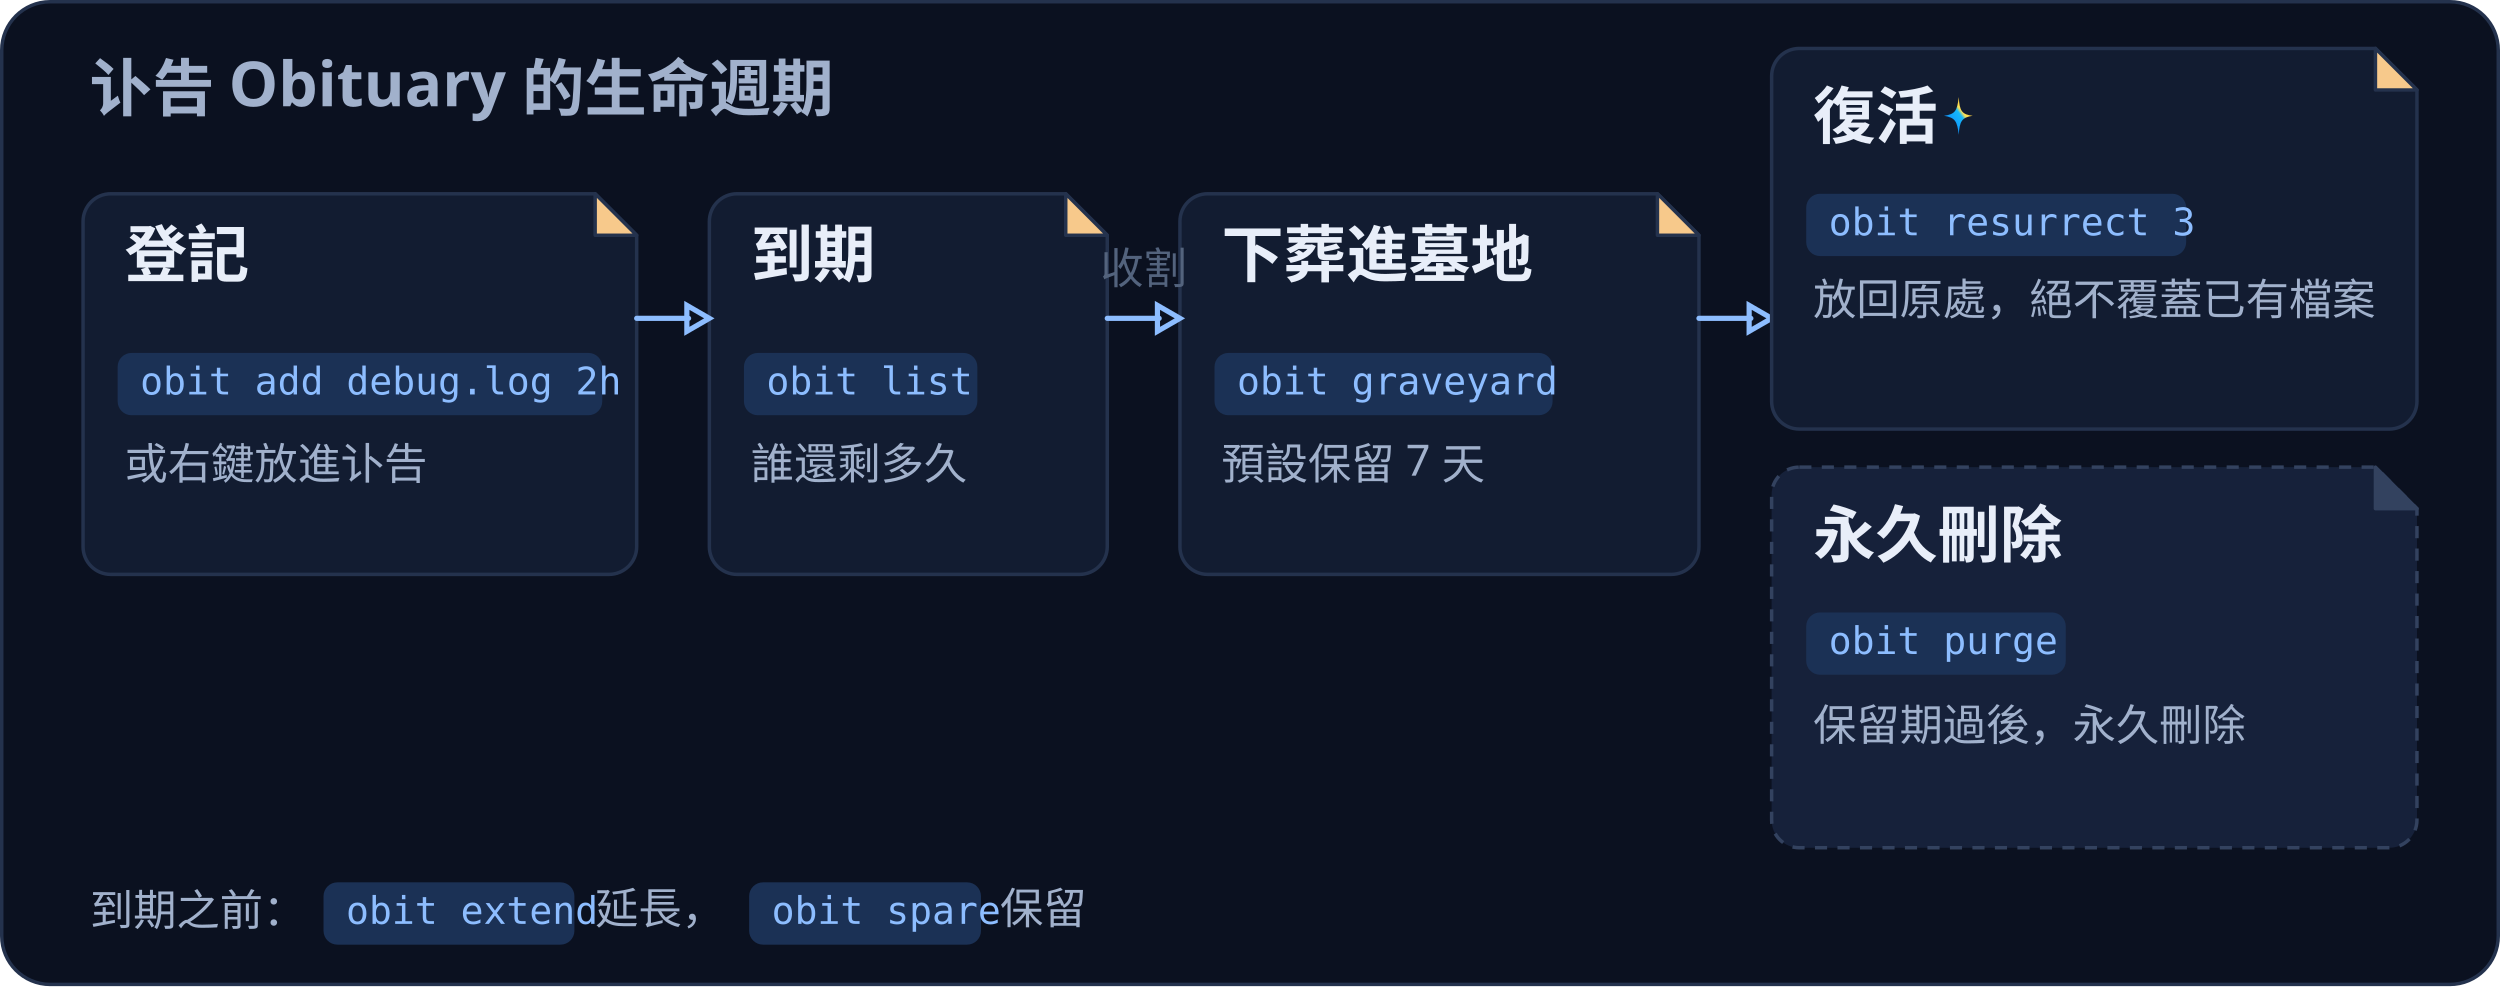
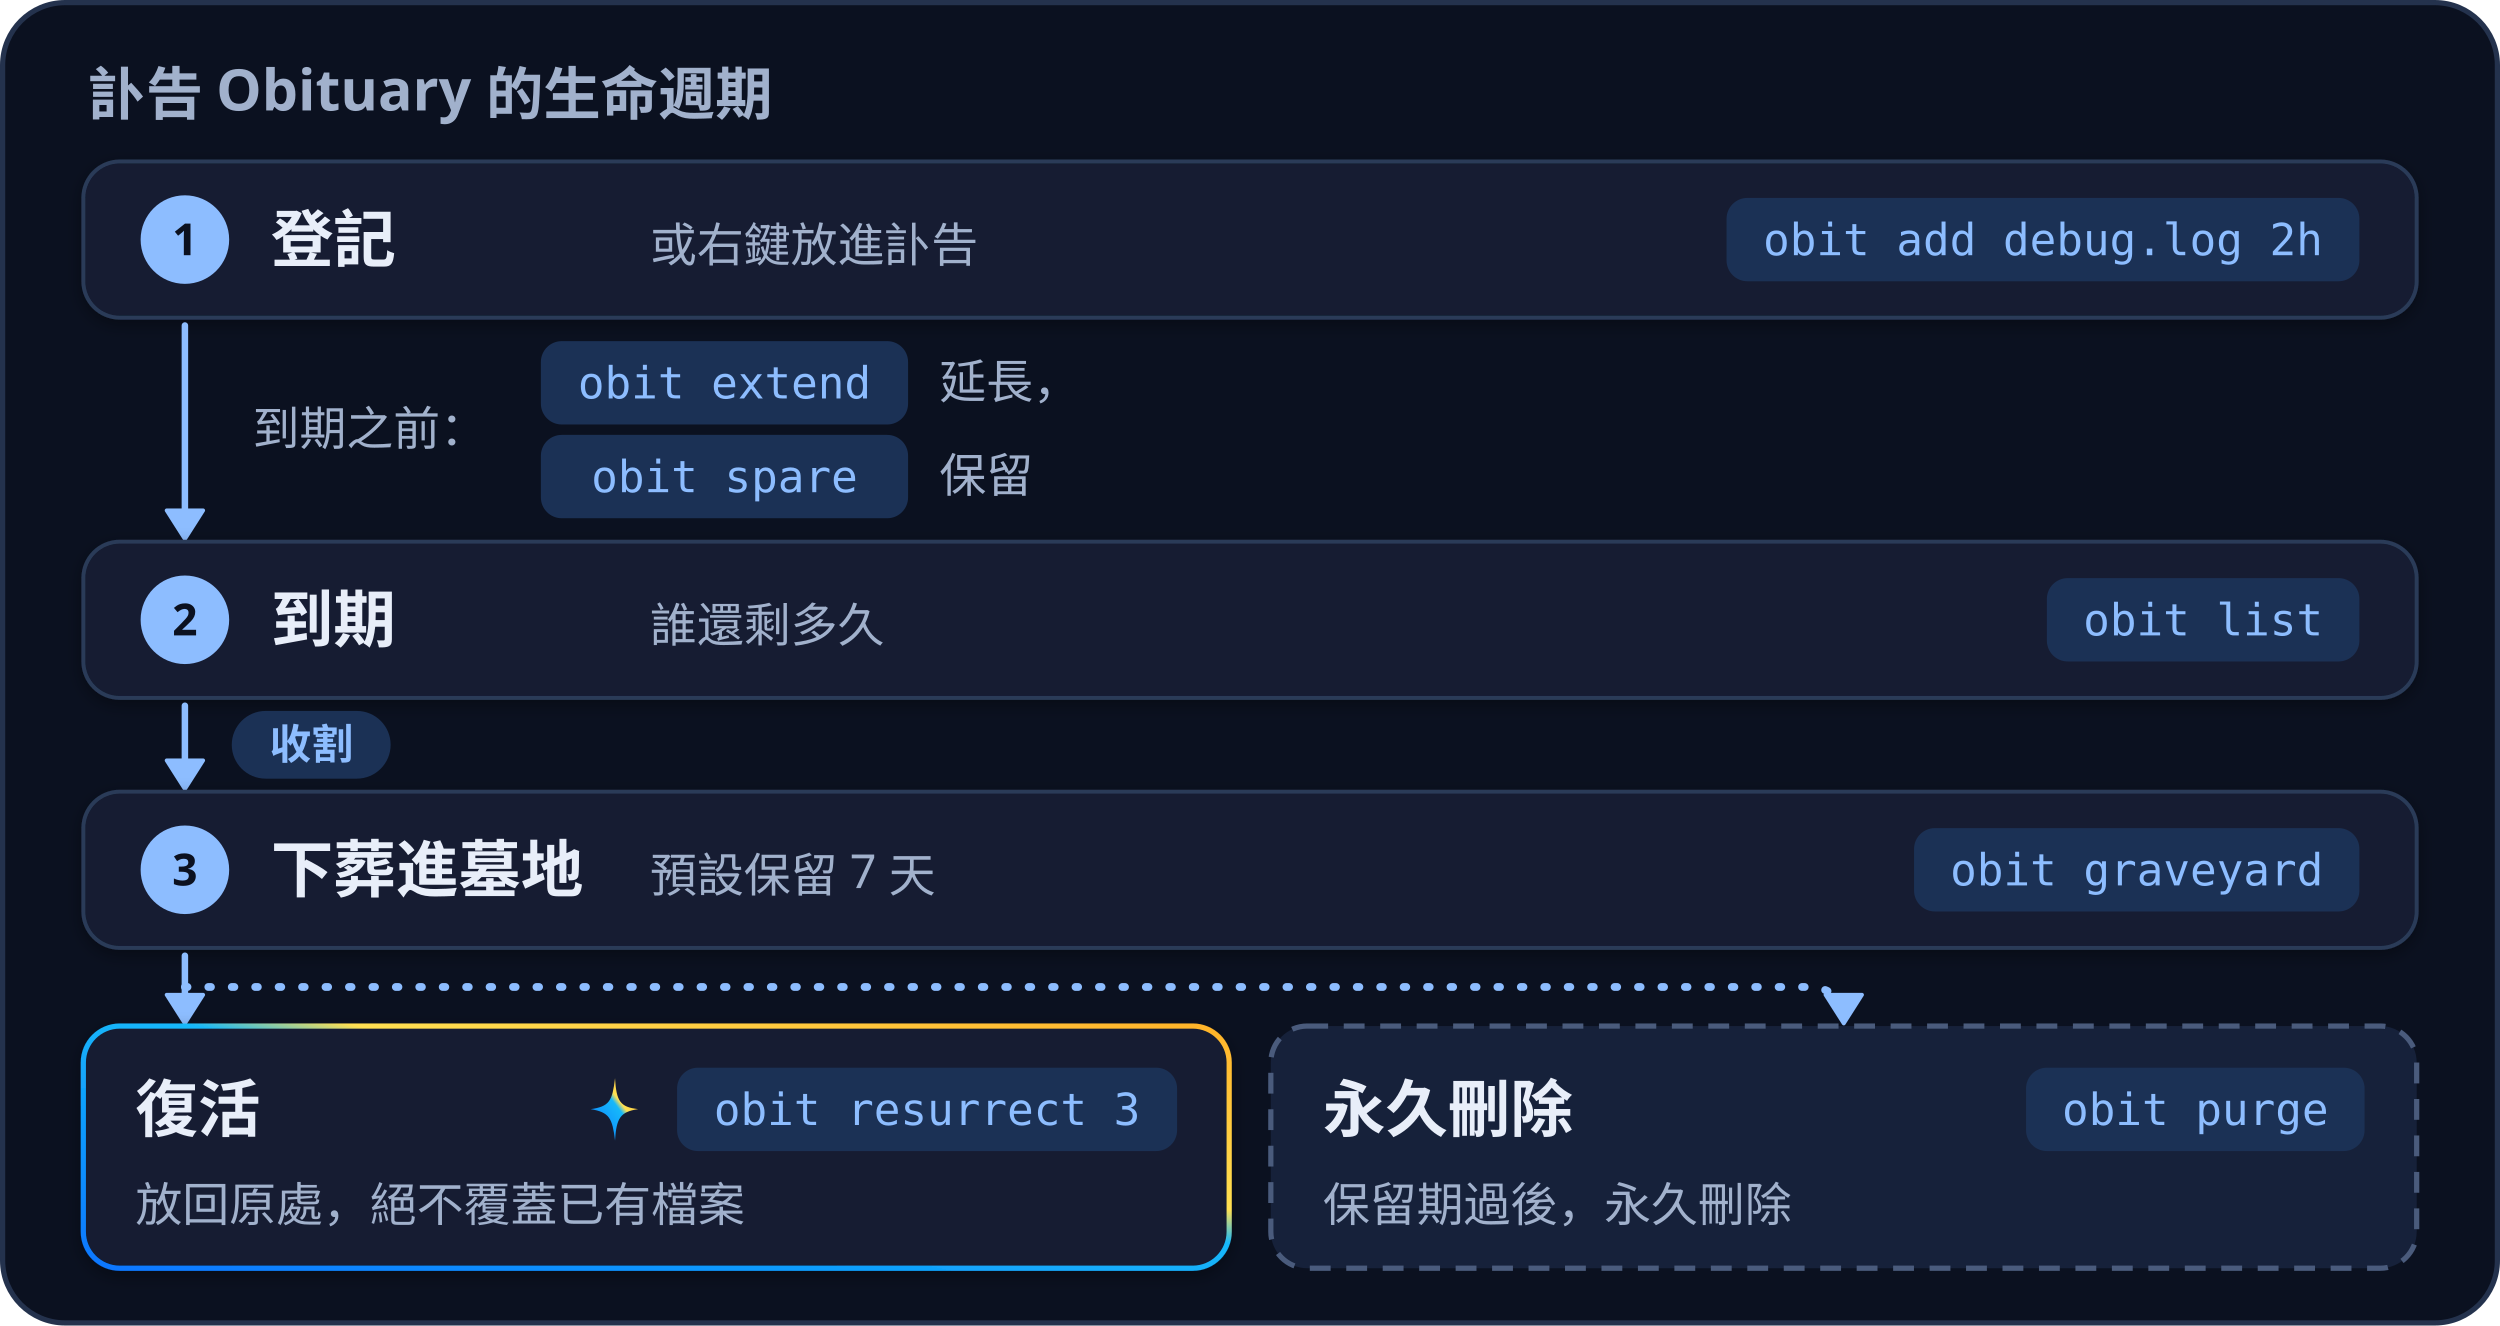
- <svg xmlns="http://www.w3.org/2000/svg" width="1445" height="570" viewBox="0 0 1445 570" role="img" aria-labelledby="title desc">
+ <svg xmlns="http://www.w3.org/2000/svg" width="960" height="509" viewBox="0 0 960 509" role="img" aria-labelledby="title desc">
  <defs>
    <linearGradient id="spark" x1="0" y1="1" x2="1" y2="0">
      <stop stop-color="#0876FF" />
      <stop offset=".55" stop-color="#16B8FA" />
      <stop offset=".62" stop-color="#FFE052" />
      <stop offset="1" stop-color="#FFB329" />
    </linearGradient>
+     <filter id="shadow" x="-4%" y="-12%" width="108%" height="132%">
+       <feDropShadow dx="0" dy="2" stdDeviation="3" flood-color="#000000" flood-opacity="0.35" />
+     </filter>
  </defs>
-   <rect x="1" y="1" width="1443" height="568" rx="28" fill="#0B1120" stroke="#24324D" stroke-width="2" />
-   <g font-family="-apple-system, BlinkMacSystemFont, 'Segoe UI', 'Noto Sans', 'Noto Sans CJK SC', 'Noto Sans CJK TC', 'Noto Sans JP', 'Noto Sans KR', 'Noto Sans Cyrillic', 'Microsoft YaHei', 'PingFang SC', 'Hiragino Sans', 'Malgun Gothic', sans-serif">
-     <text x="52" y="64" font-family="-apple-system, BlinkMacSystemFont, 'Segoe UI', 'Noto Sans', 'Noto Sans CJK SC', 'Noto Sans CJK TC', 'Noto Sans JP', 'Noto Sans KR', 'Noto Sans Cyrillic', 'Microsoft YaHei', 'PingFang SC', 'Hiragino Sans', 'Malgun Gothic', sans-serif" font-size="36.0" fill="#A1B1CC" font-weight="600" id="section">讣告 Obituary 的生命週期</text>
-     <path d="M64 112H344L368 136V316A16 16 0 0 1 352 332H64A16 16 0 0 1 48 316V128A16 16 0 0 1 64 112Z" fill="#121C31" stroke="#24324D" stroke-width="2" />
-     <path d="M344 112V136H368Z" fill="#F7C98B" stroke="#24324D" stroke-width="2" stroke-linejoin="round" />
-     <text x="72" y="160" font-family="-apple-system, BlinkMacSystemFont, 'Segoe UI', 'Noto Sans', 'Noto Sans CJK SC', 'Noto Sans CJK TC', 'Noto Sans JP', 'Noto Sans KR', 'Noto Sans Cyrillic', 'Microsoft YaHei', 'PingFang SC', 'Hiragino Sans', 'Malgun Gothic', sans-serif" font-size="36.0" fill="#E8EEF9" font-weight="700" id="register">登記</text>
-     <rect x="68" y="204" width="280.1" height="36" rx="8" fill="#1B3155" />
-     <text x="81" y="228" font-family="ui-monospace, 'Cascadia Code', 'SF Mono', Consolas, monospace" font-size="22.0" fill="#8DBDFF">obit add debug.log 2h</text>
-     <text x="72" y="277" font-family="-apple-system, BlinkMacSystemFont, 'Segoe UI', 'Noto Sans', 'Noto Sans CJK SC', 'Noto Sans CJK TC', 'Noto Sans JP', 'Noto Sans KR', 'Noto Sans Cyrillic', 'Microsoft YaHei', 'PingFang SC', 'Hiragino Sans', 'Malgun Gothic', sans-serif" font-size="25.0" fill="#A1B1CC" id="register_note">或右鍵放進讣告</text>
-     <path d="M426 112H616L640 136V316A16 16 0 0 1 624 332H426A16 16 0 0 1 410 316V128A16 16 0 0 1 426 112Z" fill="#121C31" stroke="#24324D" stroke-width="2" />
-     <path d="M616 112V136H640Z" fill="#F7C98B" stroke="#24324D" stroke-width="2" stroke-linejoin="round" />
-     <text x="434" y="160" font-family="-apple-system, BlinkMacSystemFont, 'Segoe UI', 'Noto Sans', 'Noto Sans CJK SC', 'Noto Sans CJK TC', 'Noto Sans JP', 'Noto Sans KR', 'Noto Sans Cyrillic', 'Microsoft YaHei', 'PingFang SC', 'Hiragino Sans', 'Malgun Gothic', sans-serif" font-size="36.0" fill="#E8EEF9" font-weight="700" id="expire">到期</text>
-     <rect x="430" y="204" width="134.9" height="36" rx="8" fill="#1B3155" />
-     <text x="443" y="228" font-family="ui-monospace, 'Cascadia Code', 'SF Mono', Consolas, monospace" font-size="22.0" fill="#8DBDFF">obit list</text>
-     <text x="434" y="277" font-family="-apple-system, BlinkMacSystemFont, 'Segoe UI', 'Noto Sans', 'Noto Sans CJK SC', 'Noto Sans CJK TC', 'Noto Sans JP', 'Noto Sans KR', 'Noto Sans Cyrillic', 'Microsoft YaHei', 'PingFang SC', 'Hiragino Sans', 'Malgun Gothic', sans-serif" font-size="25.0" fill="#A1B1CC" id="expire_note">誰還剩多久</text>
-     <path d="M698 112H958L982 136V316A16 16 0 0 1 966 332H698A16 16 0 0 1 682 316V128A16 16 0 0 1 698 112Z" fill="#121C31" stroke="#24324D" stroke-width="2" />
-     <path d="M958 112V136H982Z" fill="#F7C98B" stroke="#24324D" stroke-width="2" stroke-linejoin="round" />
-     <text x="706" y="160" font-family="-apple-system, BlinkMacSystemFont, 'Segoe UI', 'Noto Sans', 'Noto Sans CJK SC', 'Noto Sans CJK TC', 'Noto Sans JP', 'Noto Sans KR', 'Noto Sans Cyrillic', 'Microsoft YaHei', 'PingFang SC', 'Hiragino Sans', 'Malgun Gothic', sans-serif" font-size="36.0" fill="#E8EEF9" font-weight="700" id="bury">下葬進墓地</text>
-     <rect x="702" y="204" width="195.4" height="36" rx="8" fill="#1B3155" />
-     <text x="715" y="228" font-family="ui-monospace, 'Cascadia Code', 'SF Mono', Consolas, monospace" font-size="22.0" fill="#8DBDFF">obit graveyard</text>
-     <text x="706" y="277" font-family="-apple-system, BlinkMacSystemFont, 'Segoe UI', 'Noto Sans', 'Noto Sans CJK SC', 'Noto Sans CJK TC', 'Noto Sans JP', 'Noto Sans KR', 'Noto Sans Cyrillic', 'Microsoft YaHei', 'PingFang SC', 'Hiragino Sans', 'Malgun Gothic', sans-serif" font-size="25.0" fill="#A1B1CC" id="bury_note">預設保留 7 天</text>
-     <path d="M368 184H398M410 184l-13 -7.5v15Z" stroke="#8DBDFF" stroke-width="3" stroke-linecap="round" fill="none" />
-     <path d="M640 184H670M682 184l-13 -7.5v15Z" stroke="#8DBDFF" stroke-width="3" stroke-linecap="round" fill="none" />
-     <text x="661.0" y="164.0" font-family="-apple-system, BlinkMacSystemFont, 'Segoe UI', 'Noto Sans', 'Noto Sans CJK SC', 'Noto Sans CJK TC', 'Noto Sans JP', 'Noto Sans KR', 'Noto Sans Cyrillic', 'Microsoft YaHei', 'PingFang SC', 'Hiragino Sans', 'Malgun Gothic', sans-serif" font-size="25.0" fill="#53637D" text-anchor="middle">收割</text>
-     <path d="M982 184H1012M1024 184l-13 -7.5v15Z" stroke="#8DBDFF" stroke-width="3" stroke-linecap="round" fill="none" />
-     <path d="M1040 28H1373.0L1397.0 52V232A16 16 0 0 1 1381.0 248H1040A16 16 0 0 1 1024 232V44A16 16 0 0 1 1040 28Z" fill="#121C31" stroke="#24324D" stroke-width="2" />
-     <path d="M1373.0 28V52H1397.0Z" fill="#F7C98B" stroke="#24324D" stroke-width="2" stroke-linejoin="round" />
-     <text x="1048" y="80" font-family="-apple-system, BlinkMacSystemFont, 'Segoe UI', 'Noto Sans', 'Noto Sans CJK SC', 'Noto Sans CJK TC', 'Noto Sans JP', 'Noto Sans KR', 'Noto Sans Cyrillic', 'Microsoft YaHei', 'PingFang SC', 'Hiragino Sans', 'Malgun Gothic', sans-serif" font-size="36.0" fill="#E8EEF9" font-weight="700" id="resurrect">復活</text>
-     <path id="resurrect-star" d="M17.6 9.4c.3 5.3 1.2 6.5 5.2 7-4 .6-4.9 2-5.2 7.1-.6-5.1-1.3-6.4-5.5-7.1 4.2-.6 4.9-1.8 5.5-7Z" fill="url(#spark)" transform="translate(1132.0 67) scale(1.55) translate(-17.5 -16.45)" />
-     <rect x="1044" y="112" width="219.6" height="36" rx="8" fill="#1B3155" />
-     <text x="1057" y="136" font-family="ui-monospace, 'Cascadia Code', 'SF Mono', Consolas, monospace" font-size="22.0" fill="#8DBDFF">obit resurrect 3</text>
-     <text x="1048" y="182" font-family="-apple-system, BlinkMacSystemFont, 'Segoe UI', 'Noto Sans', 'Noto Sans CJK SC', 'Noto Sans CJK TC', 'Noto Sans JP', 'Noto Sans KR', 'Noto Sans Cyrillic', 'Microsoft YaHei', 'PingFang SC', 'Hiragino Sans', 'Malgun Gothic', sans-serif" font-size="25.0" fill="#A1B1CC" id="resurrect-note">放回原處，絕不覆蓋已有檔案</text>
-     <path d="M1040 270H1373.0L1397.0 294V474A16 16 0 0 1 1381.0 490H1040A16 16 0 0 1 1024 474V286A16 16 0 0 1 1040 270Z" fill="#16213A" stroke="#33425F" stroke-width="2" stroke-dasharray="7 6" />
-     <path d="M1373.0 270V294H1397.0Z" fill="#33425F" stroke="#33425F" stroke-width="2" stroke-linejoin="round" />
-     <text x="1048" y="322" font-family="-apple-system, BlinkMacSystemFont, 'Segoe UI', 'Noto Sans', 'Noto Sans CJK SC', 'Noto Sans CJK TC', 'Noto Sans JP', 'Noto Sans KR', 'Noto Sans Cyrillic', 'Microsoft YaHei', 'PingFang SC', 'Hiragino Sans', 'Malgun Gothic', sans-serif" font-size="36.0" fill="#E8EEF9" font-weight="700" id="purge">永久刪除</text>
-     <rect x="1044" y="354" width="150" height="36" rx="8" fill="#1B3155" />
-     <text x="1057" y="378" font-family="ui-monospace, 'Cascadia Code', 'SF Mono', Consolas, monospace" font-size="22.0" fill="#8DBDFF">obit purge</text>
-     <text x="1048" y="428" font-family="-apple-system, BlinkMacSystemFont, 'Segoe UI', 'Noto Sans', 'Noto Sans CJK SC', 'Noto Sans CJK TC', 'Noto Sans JP', 'Noto Sans KR', 'Noto Sans Cyrillic', 'Microsoft YaHei', 'PingFang SC', 'Hiragino Sans', 'Malgun Gothic', sans-serif" font-size="25.0" fill="#A1B1CC" id="purge-note">保留期過後，永久刪除</text>
-     <text x="52" y="535" font-family="-apple-system, BlinkMacSystemFont, 'Segoe UI', 'Noto Sans', 'Noto Sans CJK SC', 'Noto Sans CJK TC', 'Noto Sans JP', 'Noto Sans KR', 'Noto Sans Cyrillic', 'Microsoft YaHei', 'PingFang SC', 'Hiragino Sans', 'Malgun Gothic', sans-serif" font-size="25.0" fill="#A1B1CC" id="before">到期之前：</text>
-     <rect x="187.0" y="510" width="145" height="36" rx="8" fill="#1B3155" />
-     <text x="200.0" y="534" font-family="ui-monospace, 'Cascadia Code', 'SF Mono', Consolas, monospace" font-size="22.0" fill="#8DBDFF">obit extend</text>
-     <text x="344.0" y="534" font-family="-apple-system, BlinkMacSystemFont, 'Segoe UI', 'Noto Sans', 'Noto Sans CJK SC', 'Noto Sans CJK TC', 'Noto Sans JP', 'Noto Sans KR', 'Noto Sans Cyrillic', 'Microsoft YaHei', 'PingFang SC', 'Hiragino Sans', 'Malgun Gothic', sans-serif" font-size="25.0" fill="#A1B1CC" id="extend-note">延長，</text>
-     <rect x="433.0" y="510" width="134" height="36" rx="8" fill="#1B3155" />
-     <text x="446.0" y="534" font-family="ui-monospace, 'Cascadia Code', 'SF Mono', Consolas, monospace" font-size="22.0" fill="#8DBDFF">obit spare</text>
-     <text x="578.0" y="534" font-family="-apple-system, BlinkMacSystemFont, 'Segoe UI', 'Noto Sans', 'Noto Sans CJK SC', 'Noto Sans CJK TC', 'Noto Sans JP', 'Noto Sans KR', 'Noto Sans Cyrillic', 'Microsoft YaHei', 'PingFang SC', 'Hiragino Sans', 'Malgun Gothic', sans-serif" font-size="25.0" fill="#A1B1CC" id="spare-note">保留</text>
-   </g>
+   <rect data-role="bg" x="1" y="1" width="958" height="507" rx="24" fill="#0B1120" stroke="#24324D" stroke-width="2" />
+   <text x="34" y="44" font-family="-apple-system, BlinkMacSystemFont, 'Segoe UI', 'Noto Sans', 'Noto Sans CJK SC', 'Noto Sans CJK TC', 'Noto Sans JP', 'Noto Sans KR', 'Noto Sans Cyrillic', 'Microsoft YaHei', 'PingFang SC', 'Hiragino Sans', 'Malgun Gothic', sans-serif" font-size="22" fill="#A1B1CC" font-weight="700" data-t="heading" data-k="title" data-g="title">訃告 Obituary 的生命週期</text>
+   <rect data-role="card" x="32" y="62" width="896" height="60" rx="14" fill="#121C31" stroke="#2C3B58" stroke-width="1.5" filter="url(#shadow)" />
+   <circle data-role="badge" cx="71" cy="92" r="17" fill="#8DBDFF" />
+   <text x="71" y="98" font-family="-apple-system, BlinkMacSystemFont, 'Segoe UI', 'Noto Sans', 'Noto Sans CJK SC', 'Noto Sans CJK TC', 'Noto Sans JP', 'Noto Sans KR', 'Noto Sans Cyrillic', 'Microsoft YaHei', 'PingFang SC', 'Hiragino Sans', 'Malgun Gothic', sans-serif" font-size="17" fill="#0B1120" font-weight="700" text-anchor="middle" data-t="number">1</text>
+   <text x="104" y="100.5" font-family="-apple-system, BlinkMacSystemFont, 'Segoe UI', 'Noto Sans', 'Noto Sans CJK SC', 'Noto Sans CJK TC', 'Noto Sans JP', 'Noto Sans KR', 'Noto Sans Cyrillic', 'Microsoft YaHei', 'PingFang SC', 'Hiragino Sans', 'Malgun Gothic', sans-serif" font-size="24" fill="#E8EEF9" font-weight="700" data-t="title" data-k="register" data-g="register">登記</text>
+   <text x="249.6" y="100.5" font-family="-apple-system, BlinkMacSystemFont, 'Segoe UI', 'Noto Sans', 'Noto Sans CJK SC', 'Noto Sans CJK TC', 'Noto Sans JP', 'Noto Sans KR', 'Noto Sans Cyrillic', 'Microsoft YaHei', 'PingFang SC', 'Hiragino Sans', 'Malgun Gothic', sans-serif" font-size="18" fill="#A1B1CC" data-t="note" data-k="register_note" data-g="register_note">或右鍵放進訃告</text>
+   <rect data-role="chip" x="663" y="76" width="243" height="32" rx="8" fill="#1B3155" data-in="card" />
+   <text x="784.5" y="98" font-family="ui-monospace, 'Cascadia Code', 'SF Mono', Consolas, monospace" font-size="17" fill="#8DBDFF" text-anchor="middle" data-t="code">obit add debug.log 2h</text>
+   <path data-role="arrow" d="M71 125V198" fill="none" stroke="#8DBDFF" stroke-width="2.5" stroke-linecap="round" />
+   <path data-role="arrow" d="M64 196L71 207L78 196Z" fill="#8DBDFF" stroke="#8DBDFF" stroke-width="1.5" stroke-linejoin="round" />
+   <text x="97" y="171" font-family="-apple-system, BlinkMacSystemFont, 'Segoe UI', 'Noto Sans', 'Noto Sans CJK SC', 'Noto Sans CJK TC', 'Noto Sans JP', 'Noto Sans KR', 'Noto Sans Cyrillic', 'Microsoft YaHei', 'PingFang SC', 'Hiragino Sans', 'Malgun Gothic', sans-serif" font-size="18" fill="#A1B1CC" data-t="note" data-k="before" data-g="before">到期之前：</text>
+   <rect data-role="chip" x="207.7" y="131" width="141" height="32" rx="8" fill="#1B3155" data-in="gap" />
+   <text x="278.2" y="153" font-family="ui-monospace, 'Cascadia Code', 'SF Mono', Consolas, monospace" font-size="17" fill="#8DBDFF" text-anchor="middle" data-t="code">obit extend</text>
+   <text x="360.7" y="153" font-family="-apple-system, BlinkMacSystemFont, 'Segoe UI', 'Noto Sans', 'Noto Sans CJK SC', 'Noto Sans CJK TC', 'Noto Sans JP', 'Noto Sans KR', 'Noto Sans Cyrillic', 'Microsoft YaHei', 'PingFang SC', 'Hiragino Sans', 'Malgun Gothic', sans-serif" font-size="18" fill="#A1B1CC" data-t="note" data-k="extend_note" data-g="extend_note">延長，</text>
+   <rect data-role="chip" x="207.7" y="167" width="141" height="32" rx="8" fill="#1B3155" data-in="gap" />
+   <text x="278.2" y="189" font-family="ui-monospace, 'Cascadia Code', 'SF Mono', Consolas, monospace" font-size="17" fill="#8DBDFF" text-anchor="middle" data-t="code">obit spare</text>
+   <text x="360.7" y="189" font-family="-apple-system, BlinkMacSystemFont, 'Segoe UI', 'Noto Sans', 'Noto Sans CJK SC', 'Noto Sans CJK TC', 'Noto Sans JP', 'Noto Sans KR', 'Noto Sans Cyrillic', 'Microsoft YaHei', 'PingFang SC', 'Hiragino Sans', 'Malgun Gothic', sans-serif" font-size="18" fill="#A1B1CC" data-t="note" data-k="spare_note" data-g="spare_note">保留</text>
+   <rect data-role="card" x="32" y="208" width="896" height="60" rx="14" fill="#121C31" stroke="#2C3B58" stroke-width="1.5" filter="url(#shadow)" />
+   <circle data-role="badge" cx="71" cy="238" r="17" fill="#8DBDFF" />
+   <text x="71" y="244" font-family="-apple-system, BlinkMacSystemFont, 'Segoe UI', 'Noto Sans', 'Noto Sans CJK SC', 'Noto Sans CJK TC', 'Noto Sans JP', 'Noto Sans KR', 'Noto Sans Cyrillic', 'Microsoft YaHei', 'PingFang SC', 'Hiragino Sans', 'Malgun Gothic', sans-serif" font-size="17" fill="#0B1120" font-weight="700" text-anchor="middle" data-t="number">2</text>
+   <text x="104" y="246.5" font-family="-apple-system, BlinkMacSystemFont, 'Segoe UI', 'Noto Sans', 'Noto Sans CJK SC', 'Noto Sans CJK TC', 'Noto Sans JP', 'Noto Sans KR', 'Noto Sans Cyrillic', 'Microsoft YaHei', 'PingFang SC', 'Hiragino Sans', 'Malgun Gothic', sans-serif" font-size="24" fill="#E8EEF9" font-weight="700" data-t="title" data-k="expire" data-g="expire">到期</text>
+   <text x="249.6" y="246.5" font-family="-apple-system, BlinkMacSystemFont, 'Segoe UI', 'Noto Sans', 'Noto Sans CJK SC', 'Noto Sans CJK TC', 'Noto Sans JP', 'Noto Sans KR', 'Noto Sans Cyrillic', 'Microsoft YaHei', 'PingFang SC', 'Hiragino Sans', 'Malgun Gothic', sans-serif" font-size="18" fill="#A1B1CC" data-t="note" data-k="expire_note" data-g="expire_note">誰還剩多久</text>
+   <rect data-role="chip" x="786" y="222" width="120" height="32" rx="8" fill="#1B3155" data-in="card" />
+   <text x="846" y="244" font-family="ui-monospace, 'Cascadia Code', 'SF Mono', Consolas, monospace" font-size="17" fill="#8DBDFF" text-anchor="middle" data-t="code">obit list</text>
+   <path data-role="arrow" d="M71 271V294" fill="none" stroke="#8DBDFF" stroke-width="2.5" stroke-linecap="round" />
+   <path data-role="arrow" d="M64 292L71 303L78 292Z" fill="#8DBDFF" stroke="#8DBDFF" stroke-width="1.5" stroke-linejoin="round" />
+   <rect data-role="pill" x="89" y="273" width="61" height="26" rx="13" fill="#1B3155" />
+   <text x="119.5" y="291.5" font-family="-apple-system, BlinkMacSystemFont, 'Segoe UI', 'Noto Sans', 'Noto Sans CJK SC', 'Noto Sans CJK TC', 'Noto Sans JP', 'Noto Sans KR', 'Noto Sans Cyrillic', 'Microsoft YaHei', 'PingFang SC', 'Hiragino Sans', 'Malgun Gothic', sans-serif" font-size="16" fill="#8DBDFF" font-weight="600" text-anchor="middle" data-t="caption" data-k="reap" data-g="reap">收割</text>
+   <rect data-role="card" x="32" y="304" width="896" height="60" rx="14" fill="#121C31" stroke="#2C3B58" stroke-width="1.5" filter="url(#shadow)" />
+   <circle data-role="badge" cx="71" cy="334" r="17" fill="#8DBDFF" />
+   <text x="71" y="340" font-family="-apple-system, BlinkMacSystemFont, 'Segoe UI', 'Noto Sans', 'Noto Sans CJK SC', 'Noto Sans CJK TC', 'Noto Sans JP', 'Noto Sans KR', 'Noto Sans Cyrillic', 'Microsoft YaHei', 'PingFang SC', 'Hiragino Sans', 'Malgun Gothic', sans-serif" font-size="17" fill="#0B1120" font-weight="700" text-anchor="middle" data-t="number">3</text>
+   <text x="104" y="342.5" font-family="-apple-system, BlinkMacSystemFont, 'Segoe UI', 'Noto Sans', 'Noto Sans CJK SC', 'Noto Sans CJK TC', 'Noto Sans JP', 'Noto Sans KR', 'Noto Sans Cyrillic', 'Microsoft YaHei', 'PingFang SC', 'Hiragino Sans', 'Malgun Gothic', sans-serif" font-size="24" fill="#E8EEF9" font-weight="700" data-t="title" data-k="bury" data-g="bury">下葬進墓地</text>
+   <text x="249.6" y="342.5" font-family="-apple-system, BlinkMacSystemFont, 'Segoe UI', 'Noto Sans', 'Noto Sans CJK SC', 'Noto Sans CJK TC', 'Noto Sans JP', 'Noto Sans KR', 'Noto Sans Cyrillic', 'Microsoft YaHei', 'PingFang SC', 'Hiragino Sans', 'Malgun Gothic', sans-serif" font-size="18" fill="#A1B1CC" data-t="note" data-k="bury_note" data-g="bury_note">預設保留 7 天</text>
+   <rect data-role="chip" x="735" y="318" width="171" height="32" rx="8" fill="#1B3155" data-in="card" />
+   <text x="820.5" y="340" font-family="ui-monospace, 'Cascadia Code', 'SF Mono', Consolas, monospace" font-size="17" fill="#8DBDFF" text-anchor="middle" data-t="code">obit graveyard</text>
+   <path data-role="arrow" d="M71 367V384" fill="none" stroke="#8DBDFF" stroke-width="2.5" stroke-linecap="round" />
+   <path data-role="arrow" d="M64 382L71 393L78 382Z" fill="#8DBDFF" stroke="#8DBDFF" stroke-width="1.5" stroke-linejoin="round" />
+   <path data-role="arrow" d="M71 379H694Q708 379 708 393V384" fill="none" stroke="#8DBDFF" stroke-width="3" stroke-linecap="round" stroke-dasharray="1 8" />
+   <path data-role="arrow" d="M701 382L708 393L715 382Z" fill="#8DBDFF" stroke="#8DBDFF" stroke-width="1.5" stroke-linejoin="round" />
+   <rect data-role="card" x="32" y="394" width="440" height="93" rx="14" fill="#121C31" stroke="url(#spark)" stroke-width="2" filter="url(#shadow)" />
+   <text x="52" y="434.5" font-family="-apple-system, BlinkMacSystemFont, 'Segoe UI', 'Noto Sans', 'Noto Sans CJK SC', 'Noto Sans CJK TC', 'Noto Sans JP', 'Noto Sans KR', 'Noto Sans Cyrillic', 'Microsoft YaHei', 'PingFang SC', 'Hiragino Sans', 'Malgun Gothic', sans-serif" font-size="24" fill="#E8EEF9" font-weight="700" data-t="title" data-k="resurrect" data-g="resurrect">復活</text>
+   <path id="resurrect-star" data-role="icon" d="M17.6 9.4c.3 5.3 1.2 6.5 5.2 7-4 .6-4.9 2-5.2 7.1-.6-5.1-1.3-6.4-5.5-7.1 4.2-.6 4.9-1.8 5.5-7Z" fill="url(#spark)" transform="translate(236 426) scale(1.7) translate(-17.5 -16.45)" />
+   <rect data-role="chip" x="260" y="410" width="192" height="32" rx="8" fill="#1B3155" data-in="card" />
+   <text x="356" y="432" font-family="ui-monospace, 'Cascadia Code', 'SF Mono', Consolas, monospace" font-size="17" fill="#8DBDFF" text-anchor="middle" data-t="code">obit resurrect 3</text>
+   <text x="52" y="469" font-family="-apple-system, BlinkMacSystemFont, 'Segoe UI', 'Noto Sans', 'Noto Sans CJK SC', 'Noto Sans CJK TC', 'Noto Sans JP', 'Noto Sans KR', 'Noto Sans Cyrillic', 'Microsoft YaHei', 'PingFang SC', 'Hiragino Sans', 'Malgun Gothic', sans-serif" font-size="18" fill="#A1B1CC" data-t="note" data-k="resurrect_note" data-g="resurrect_note">放回原處，絕不覆蓋已有檔案</text>
+   <rect data-role="card" x="488" y="394" width="440" height="93" rx="14" fill="#16213A" stroke="#4A5B7C" stroke-width="2" stroke-dasharray="8 6" />
+   <text x="508" y="434.5" font-family="-apple-system, BlinkMacSystemFont, 'Segoe UI', 'Noto Sans', 'Noto Sans CJK SC', 'Noto Sans CJK TC', 'Noto Sans JP', 'Noto Sans KR', 'Noto Sans Cyrillic', 'Microsoft YaHei', 'PingFang SC', 'Hiragino Sans', 'Malgun Gothic', sans-serif" font-size="24" fill="#E8EEF9" font-weight="700" data-t="title" data-k="purge" data-g="purge">永久刪除</text>
+   <rect data-role="chip" x="778" y="410" width="130" height="32" rx="8" fill="#1B3155" data-in="card" />
+   <text x="843" y="432" font-family="ui-monospace, 'Cascadia Code', 'SF Mono', Consolas, monospace" font-size="17" fill="#8DBDFF" text-anchor="middle" data-t="code">obit purge</text>
+   <text x="508" y="469" font-family="-apple-system, BlinkMacSystemFont, 'Segoe UI', 'Noto Sans', 'Noto Sans CJK SC', 'Noto Sans CJK TC', 'Noto Sans JP', 'Noto Sans KR', 'Noto Sans Cyrillic', 'Microsoft YaHei', 'PingFang SC', 'Hiragino Sans', 'Malgun Gothic', sans-serif" font-size="18" fill="#A1B1CC" data-t="note" data-k="purge_note" data-g="purge_note">保留期過後，永久刪除</text>
</svg>
